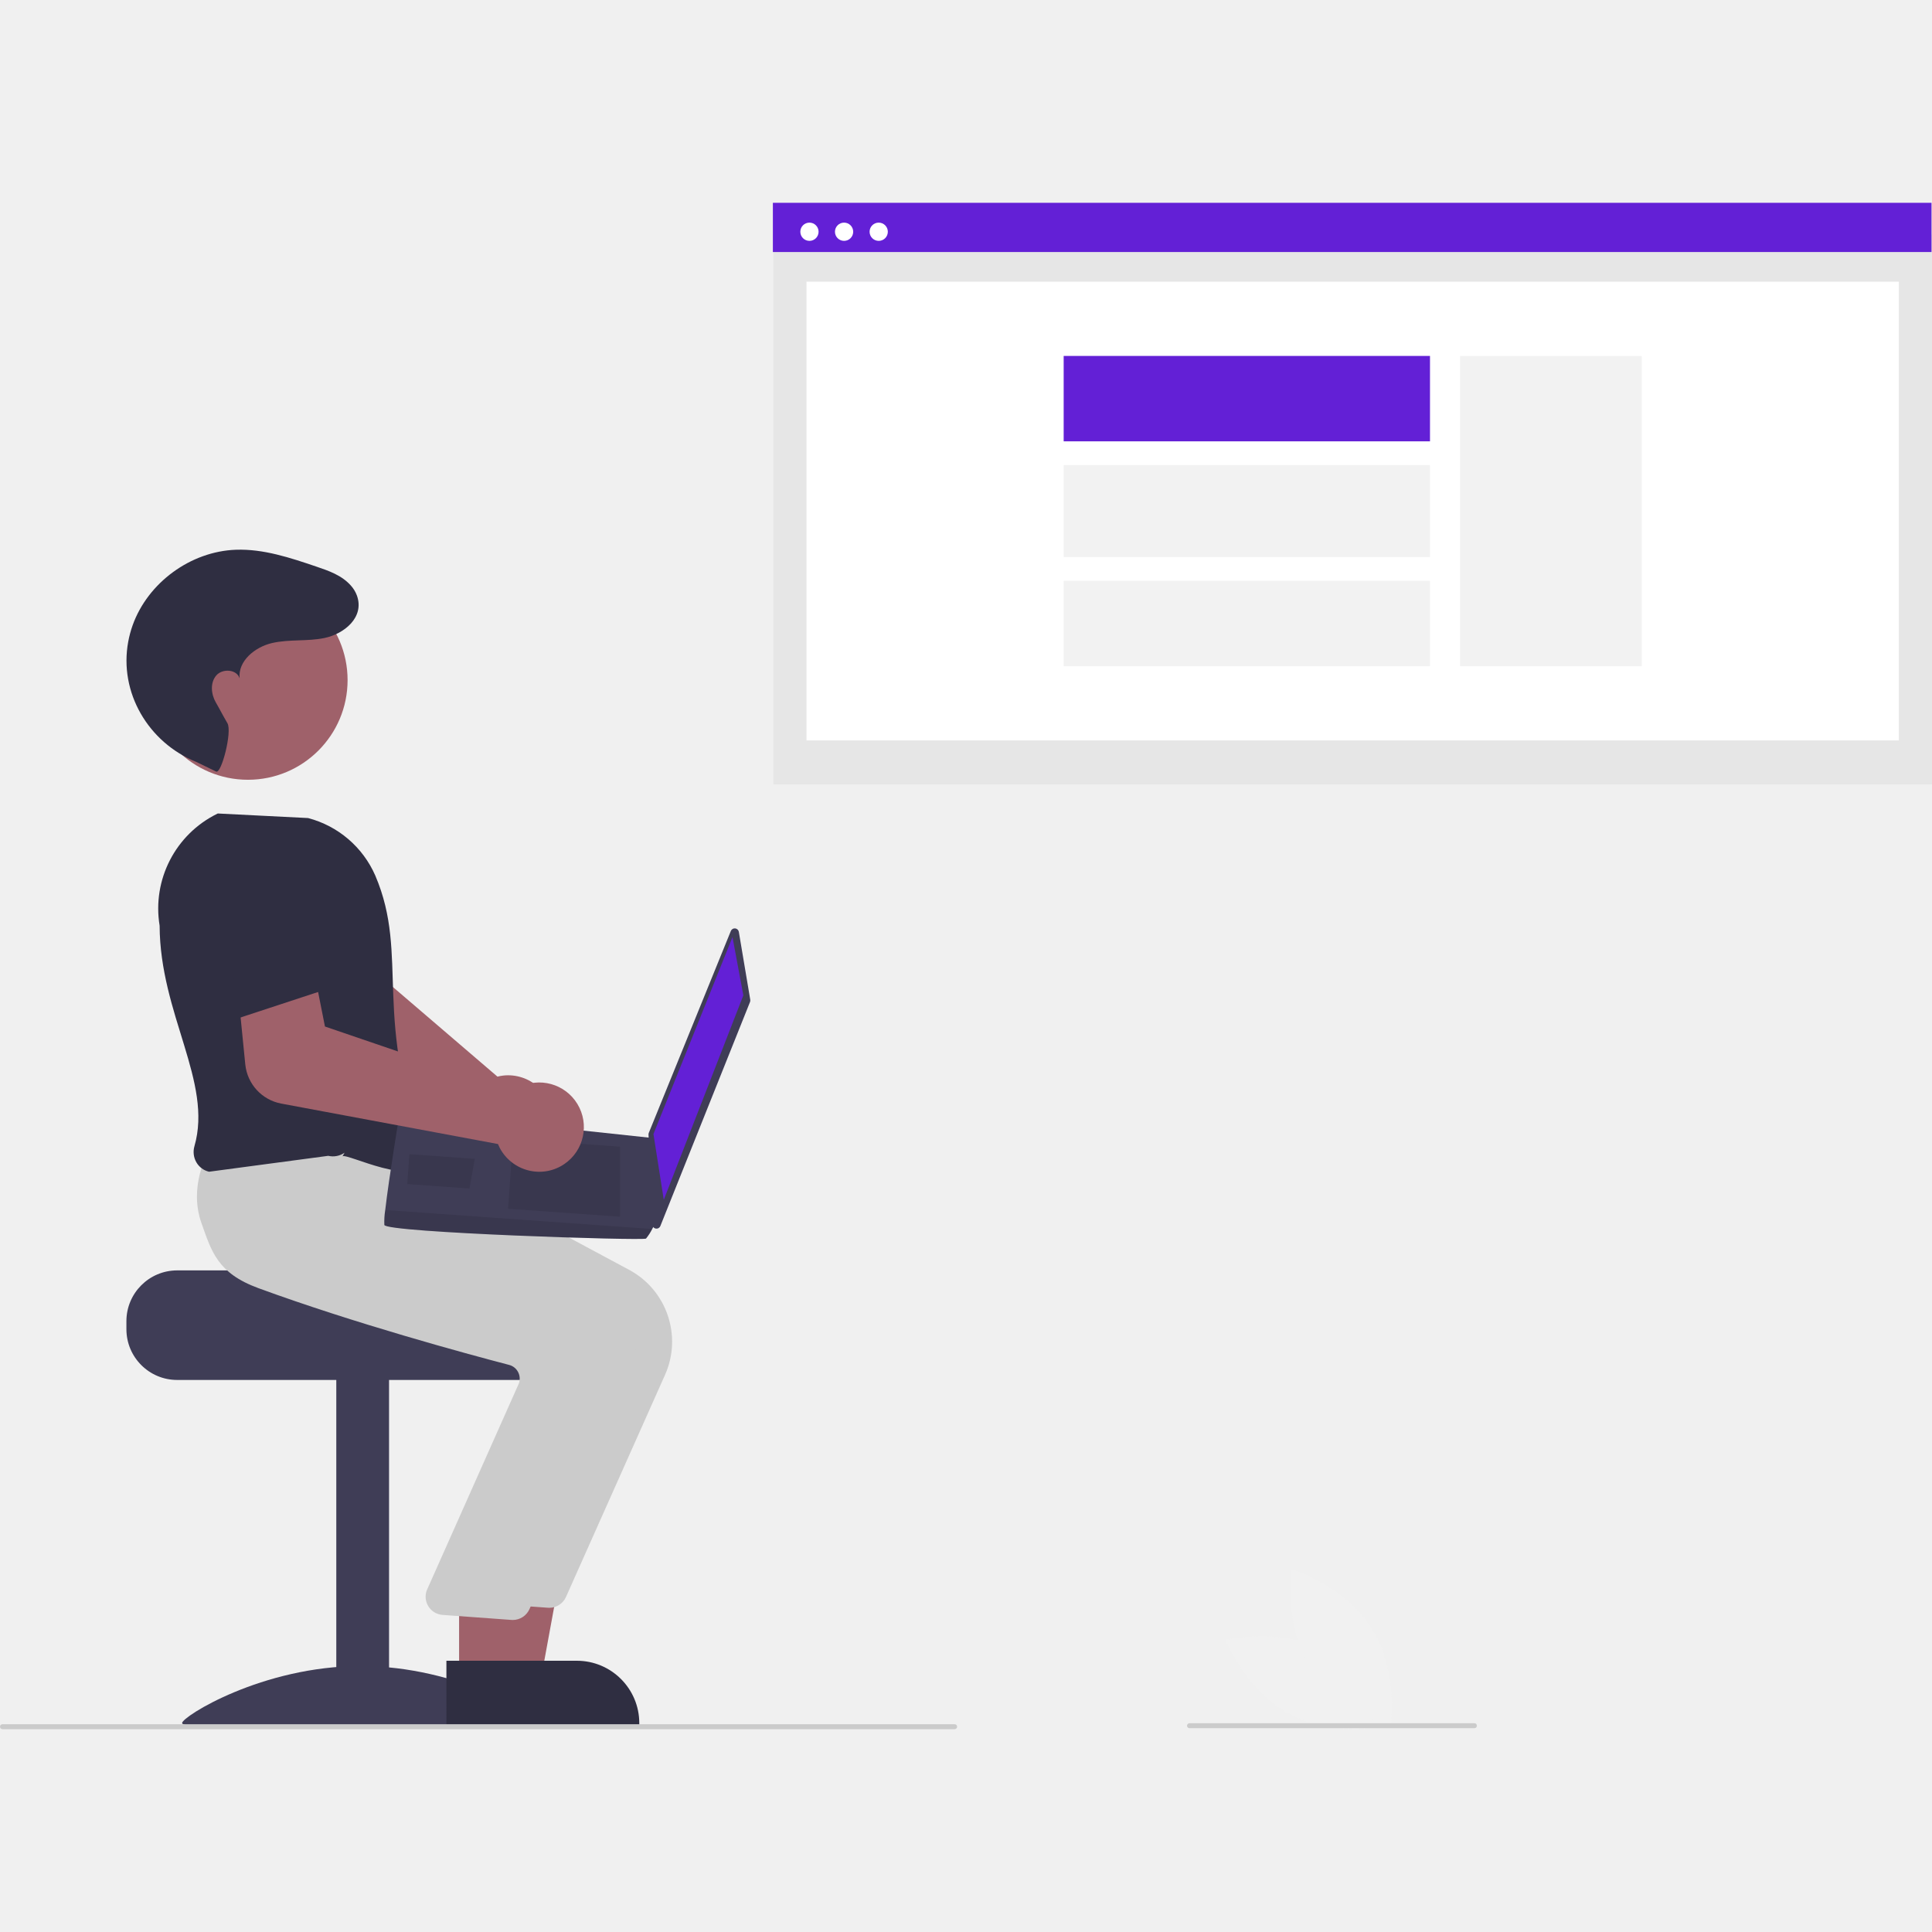
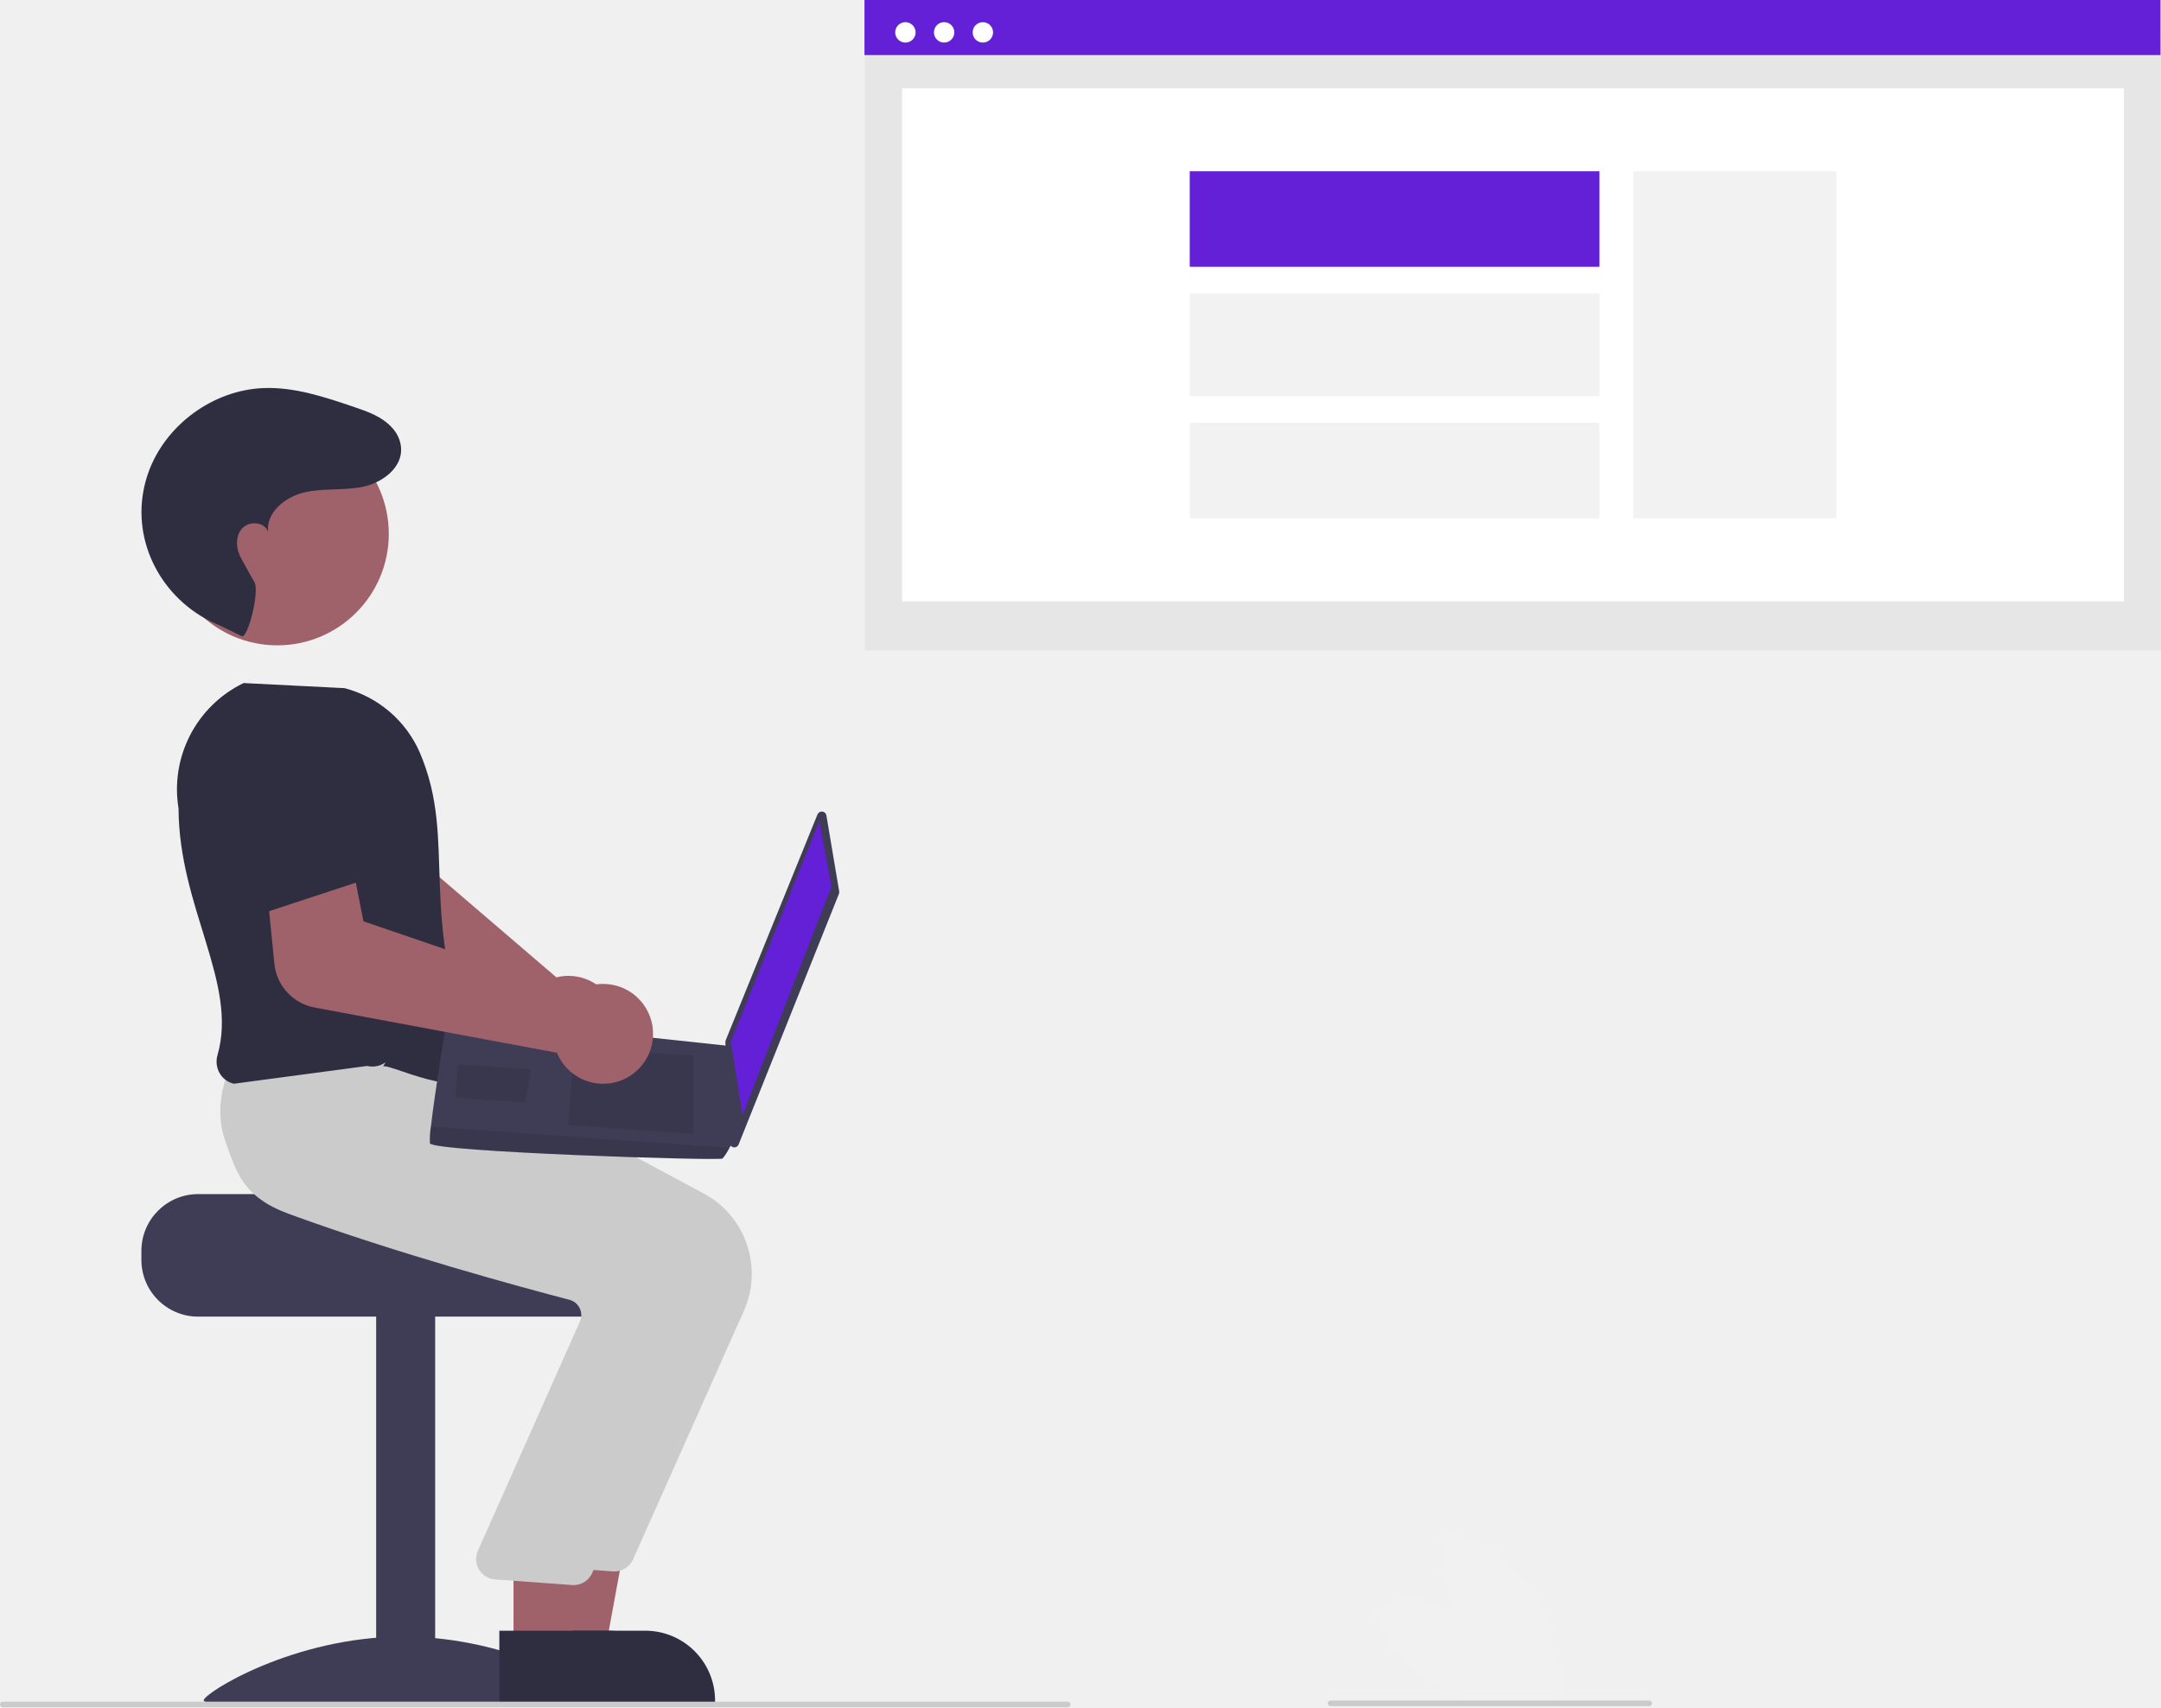
- <svg xmlns="http://www.w3.org/2000/svg" id="b4e9d833-dfac-4889-b0f2-073e524f4cae" data-name="Layer 1" width="103.93" height="103.93" viewBox="0 0 773.114 610.804">
+ <svg xmlns="http://www.w3.org/2000/svg" id="b4e9d833-dfac-4889-b0f2-073e524f4cae" data-name="Layer 1" width="113.93" viewBox="0 0 773.114 610.804">
  <rect id="e81a7c33-c795-457d-8abc-c4a3c260cd56" data-name="Rectangle 62" x="309.473" y="12.711" width="463.641" height="220.006" fill="#e6e6e6" />
  <rect id="be98c830-918a-42d1-b1b0-0085d5874e90" data-name="Rectangle 75" x="322.731" y="31.577" width="437.126" height="183.558" fill="#fff" />
  <rect id="ea07d9fd-7a34-4098-acd7-056fd1871281" data-name="Rectangle 80" x="309.276" width="463.641" height="19.697" fill="#6320d6" />
  <circle id="b9ed5a45-8896-4ed9-86b4-15f853c9a185" data-name="Ellipse 90" cx="323.913" cy="11.582" r="3.651" fill="#fff" />
  <circle id="a9233a38-f8ba-48e0-88f3-496fd4836d40" data-name="Ellipse 91" cx="337.77" cy="11.582" r="3.651" fill="#fff" />
  <circle id="aa82180f-a6a9-4f5f-82fc-e73106f4ad92" data-name="Ellipse 92" cx="351.627" cy="11.582" r="3.651" fill="#fff" />
  <rect x="584.272" y="61.279" width="72.676" height="124.155" fill="#f2f2f2" />
  <rect x="425.64" y="61.277" width="146.59" height="34.175" fill="#6320d6" />
  <rect x="425.64" y="104.969" width="146.59" height="36.771" fill="#f2f2f2" />
  <rect x="425.64" y="151.257" width="146.59" height="34.175" fill="#f2f2f2" />
  <path d="M434.646,511.7a17.867,17.867,0,0,0-19.79-17.862,17.202,17.202,0,0,0-2.348.433l-60.464-51.827,3.613-19.475-29.802-9.658-8.985,31.211a18.103,18.103,0,0,0,7.68,20.204l74.381,47.045a17.068,17.068,0,0,0,.091,1.752,17.867,17.867,0,0,0,21.691,15.502,17.382,17.382,0,0,0,2.105-.608A17.92,17.92,0,0,0,434.646,511.7Z" transform="translate(-213.4429 -144.5982)" fill="#9f616a" />
  <path d="M284.325,571.807h77.958c0,2.241,80.345,4.059,80.345,4.059a20.884,20.884,0,0,1,3.426,3.248,20.152,20.152,0,0,1,4.71,12.99v3.248A20.305,20.305,0,0,1,430.466,615.65H284.325a20.315,20.315,0,0,1-20.297-20.297v-3.248A20.326,20.326,0,0,1,284.325,571.807Z" transform="translate(-213.4429 -144.5982)" fill="#3f3d56" />
  <rect x="134.573" y="470.245" width="21.109" height="136.399" fill="#3f3d56" />
  <path d="M429.206,752.939c0,2.554-31.988.988-71.447.988s-71.447,1.566-71.447-.988,31.988-22.806,71.447-22.806S429.206,750.385,429.206,752.939Z" transform="translate(-213.4429 -144.5982)" fill="#3f3d56" />
  <polygon points="196.707 589.916 216.613 589.914 226.084 538.282 196.703 538.284 196.707 589.916" fill="#9f616a" />
  <path d="M405.072,753.811l64.189-.002v-.812a24.984,24.984,0,0,0-24.983-24.984h-.003l-39.205.002Z" transform="translate(-213.4429 -144.5982)" fill="#2f2e41" />
  <path d="M439.924,702.496l39.687-88.996a32.616,32.616,0,0,0-14.32-41.868l-86.083-46.161-39.282-3.341-36.234-3.294-.261.442c-.334.565-8.125,14.021-2.859,28.776,3.995,11.192,14.385,19.934,30.883,25.984,38.507,14.119,82.991,26.187,100.328,30.719a5.604,5.604,0,0,1,3.591,2.857,5.681,5.681,0,0,1,.319,4.545L398.822,694.997a7.307,7.307,0,0,0,6.186,9.79l27.55,2.006q.351.033.699.033A7.302,7.302,0,0,0,439.924,702.496Z" transform="translate(-213.4429 -144.5982)" fill="#cbcbcb" />
  <polygon points="183.716 589.916 203.622 589.914 213.094 538.282 183.713 538.284 183.716 589.916" fill="#9f616a" />
  <path d="M392.082,753.811l64.189-.002v-.812a24.984,24.984,0,0,0-24.983-24.984h-.003l-39.205.002Z" transform="translate(-213.4429 -144.5982)" fill="#2f2e41" />
  <path d="M425.31,707.367l39.687-88.996a32.616,32.616,0,0,0-14.32-41.868l-86.083-46.161-39.282-3.341-28.381-2.462.004-.389c-.334.565-8.125,14.021-2.859,28.776,3.995,11.192,6.266,19.934,22.764,25.984,38.507,14.119,82.991,26.187,100.328,30.719a5.604,5.604,0,0,1,3.591,2.857,5.681,5.681,0,0,1,.319,4.545L384.208,699.868a7.307,7.307,0,0,0,6.186,9.79l27.55,2.006q.351.033.699.033A7.302,7.302,0,0,0,425.31,707.367Z" transform="translate(-213.4429 -144.5982)" fill="#cbcbcb" />
  <path d="M350.517,526.163c1.903-1.346,29.228,12.99,34.1,1.624-22.733-56.833-7.068-81.374-20.993-113.965a40.581,40.581,0,0,0-26.901-23.025l-36.129-1.824-.187.09a42.227,42.227,0,0,0-23.089,44.798c.129,35.469,21.35,62.521,13.93,88.247a8.317,8.317,0,0,0,.786,6.468,7.931,7.931,0,0,0,5.059,3.749l47.705-6.364a8.061,8.061,0,0,0,6.522-1.262Z" transform="translate(-213.4429 -144.5982)" fill="#2f2e41" />
  <circle cx="99.209" cy="190.998" r="39.882" fill="#9f616a" />
  <path d="M299.948,372.203c2.119.927,6.458-15.958,4.515-19.335-2.891-5.022-2.72-4.986-4.639-8.309s-2.348-7.871.137-10.794,8.236-2.536,9.37,1.13c-.73-6.963,6.157-12.559,12.979-14.132s14.017-.596,20.877-1.996c7.961-1.624,16.243-8.297,13.067-17.051a12.33,12.33,0,0,0-2.405-3.952c-3.67-4.126-8.803-5.888-13.822-7.591-10.441-3.544-21.168-7.132-32.187-6.741-18.105.643-35.22,13.159-41.32,30.218a42.473,42.473,0,0,0-1.759,6.536c-3.782,20.337,8.028,40.397,27.209,48.141Z" transform="translate(-213.4429 -144.5982)" fill="#2f2e41" />
  <path d="M509.097,436.337l4.573,27.156a1.672,1.672,0,0,1-.096.899l-35.88,89.653a1.672,1.672,0,0,1-3.222-.551l-1.52-36.027a1.672,1.672,0,0,1,.121-.7l32.827-80.782a1.672,1.672,0,0,1,3.197.352Z" transform="translate(-213.4429 -144.5982)" fill="#3f3d56" />
  <polygon points="293.114 293.823 297.46 317.153 265.619 398.964 261.485 372.647 293.114 293.823" fill="#6320d6" />
  <path d="M367.247,553.628c.783,3.058,103.64,6.369,104.707,5.444a21.674,21.674,0,0,0,2.474-3.828c1.078-1.925,2.076-3.856,2.076-3.856l-1.69-32.529L373.492,508.031s-4.483,27.146-5.89,39.617A29.957,29.957,0,0,0,367.247,553.628Z" transform="translate(-213.4429 -144.5982)" fill="#3f3d56" />
  <polygon points="248.114 377.702 248.123 405.727 203.309 402.541 205.292 374.657 248.114 377.702" opacity="0.1" style="isolation:isolate" />
  <polygon points="189.717 382.557 189.988 382.523 187.872 394.437 162.975 392.667 163.825 380.716 189.717 382.557" opacity="0.1" style="isolation:isolate" />
  <path d="M367.247,553.628c.783,3.058,103.64,6.369,104.707,5.444a21.674,21.674,0,0,0,2.474-3.828l-106.826-7.596A29.957,29.957,0,0,0,367.247,553.628Z" transform="translate(-213.4429 -144.5982)" opacity="0.1" style="isolation:isolate" />
  <path d="M325.946,505.051l86.764,16.192a17.078,17.078,0,0,0,.734,1.593,17.906,17.906,0,0,0,11.491,8.973,17.72,17.72,0,0,0,14.399-2.609,17.864,17.864,0,0,0-18.475-30.512,17.168,17.168,0,0,0-2.02,1.272l-75.361-25.744-3.857-19.429L308.361,456.856l3.239,32.57A17.767,17.767,0,0,0,325.946,505.051Z" transform="translate(-213.4429 -144.5982)" fill="#9f616a" />
  <path d="M307.302,471.383l45.422-14.929-10.596-30.423a18.135,18.135,0,0,0-20.107-11.924h0a18.135,18.135,0,0,0-15.153,18.089Z" transform="translate(-213.4429 -144.5982)" fill="#2f2e41" />
  <path d="M595.443,755.402h-381a1,1,0,1,1,0-2h381a1,1,0,0,1,0,2Z" transform="translate(-213.4429 -144.5982)" fill="#cbcbcb" />
  <path d="M743.65,723.895c18.274,9.457,26.398,30.049,26.398,30.049s-21.503,5.258-39.777-4.199-26.398-30.049-26.398-30.049S725.376,714.438,743.65,723.895Z" transform="translate(-213.4429 -144.5982)" fill="#f1f1f1" />
  <path d="M737.806,730.708c10.905,17.449,32.086,23.881,32.086,23.881s3.501-21.858-7.403-39.306-32.086-23.881-32.086-23.881S726.901,713.259,737.806,730.708Z" transform="translate(-213.4429 -144.5982)" fill="#f1f1f1" />
  <path d="M803.443,755.005h-114a1,1,0,0,1,0-2h114a1,1,0,0,1,0,2Z" transform="translate(-213.4429 -144.5982)" fill="#cbcbcb" />
</svg>
